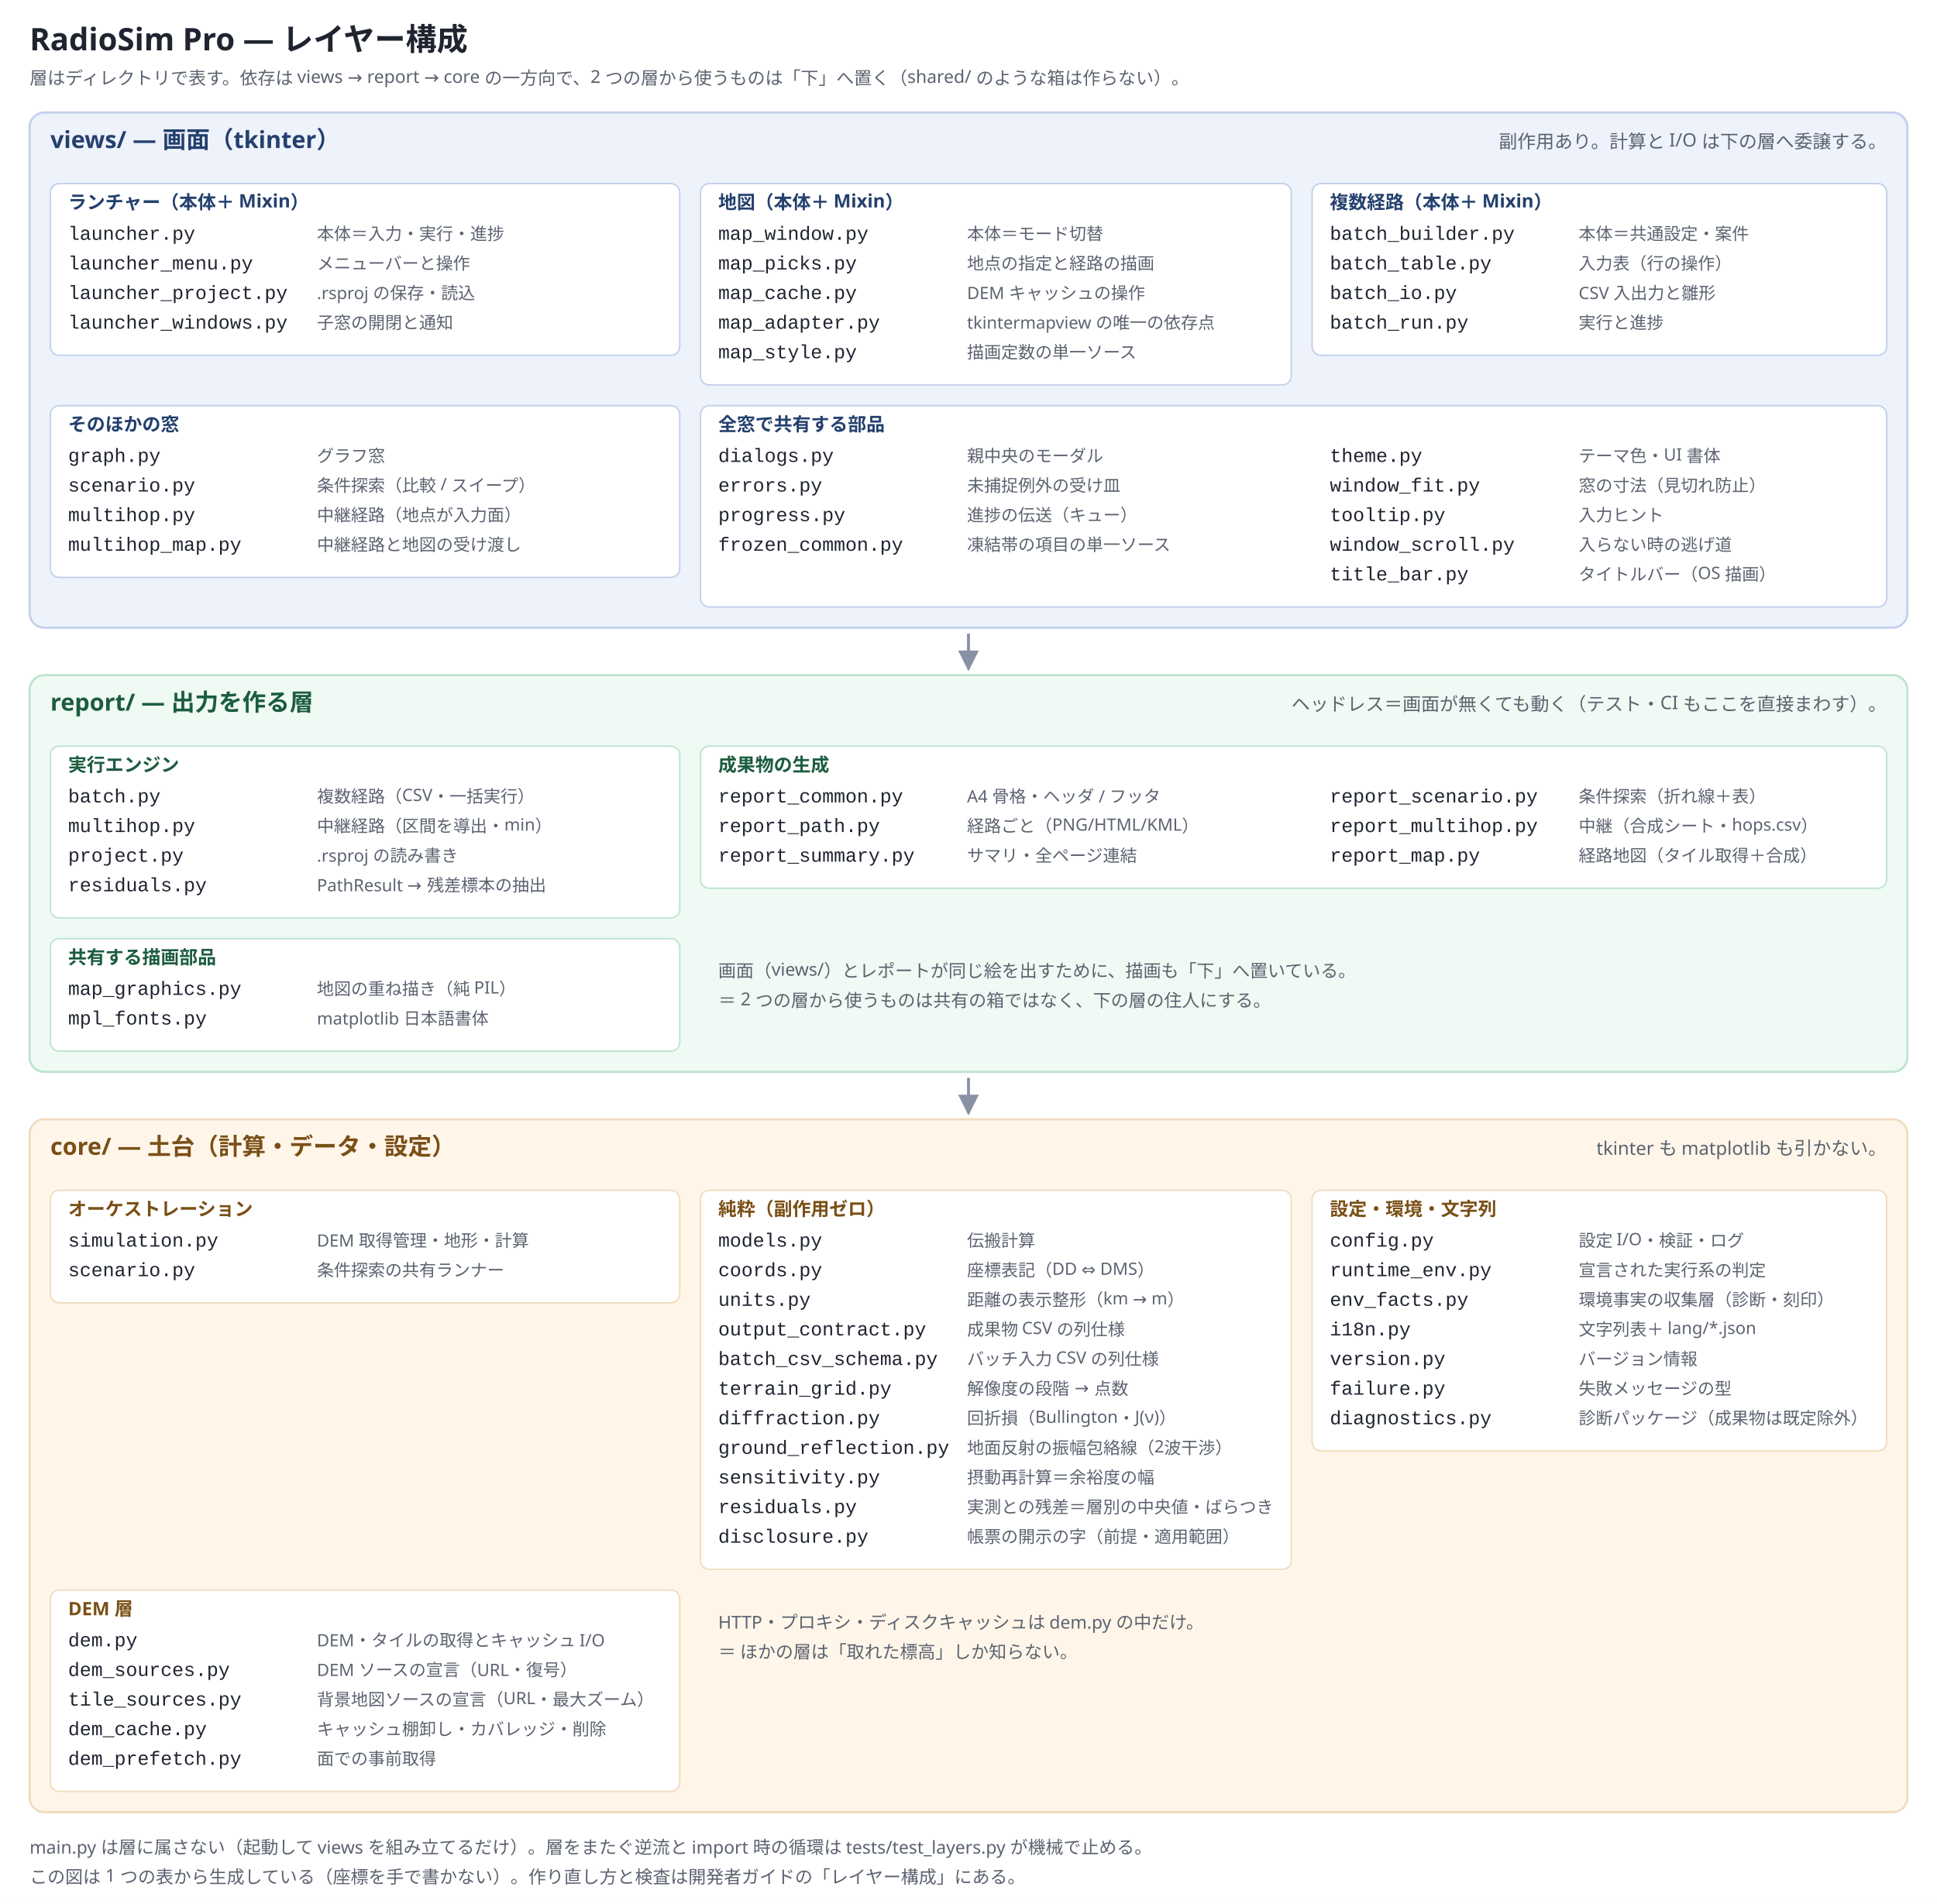
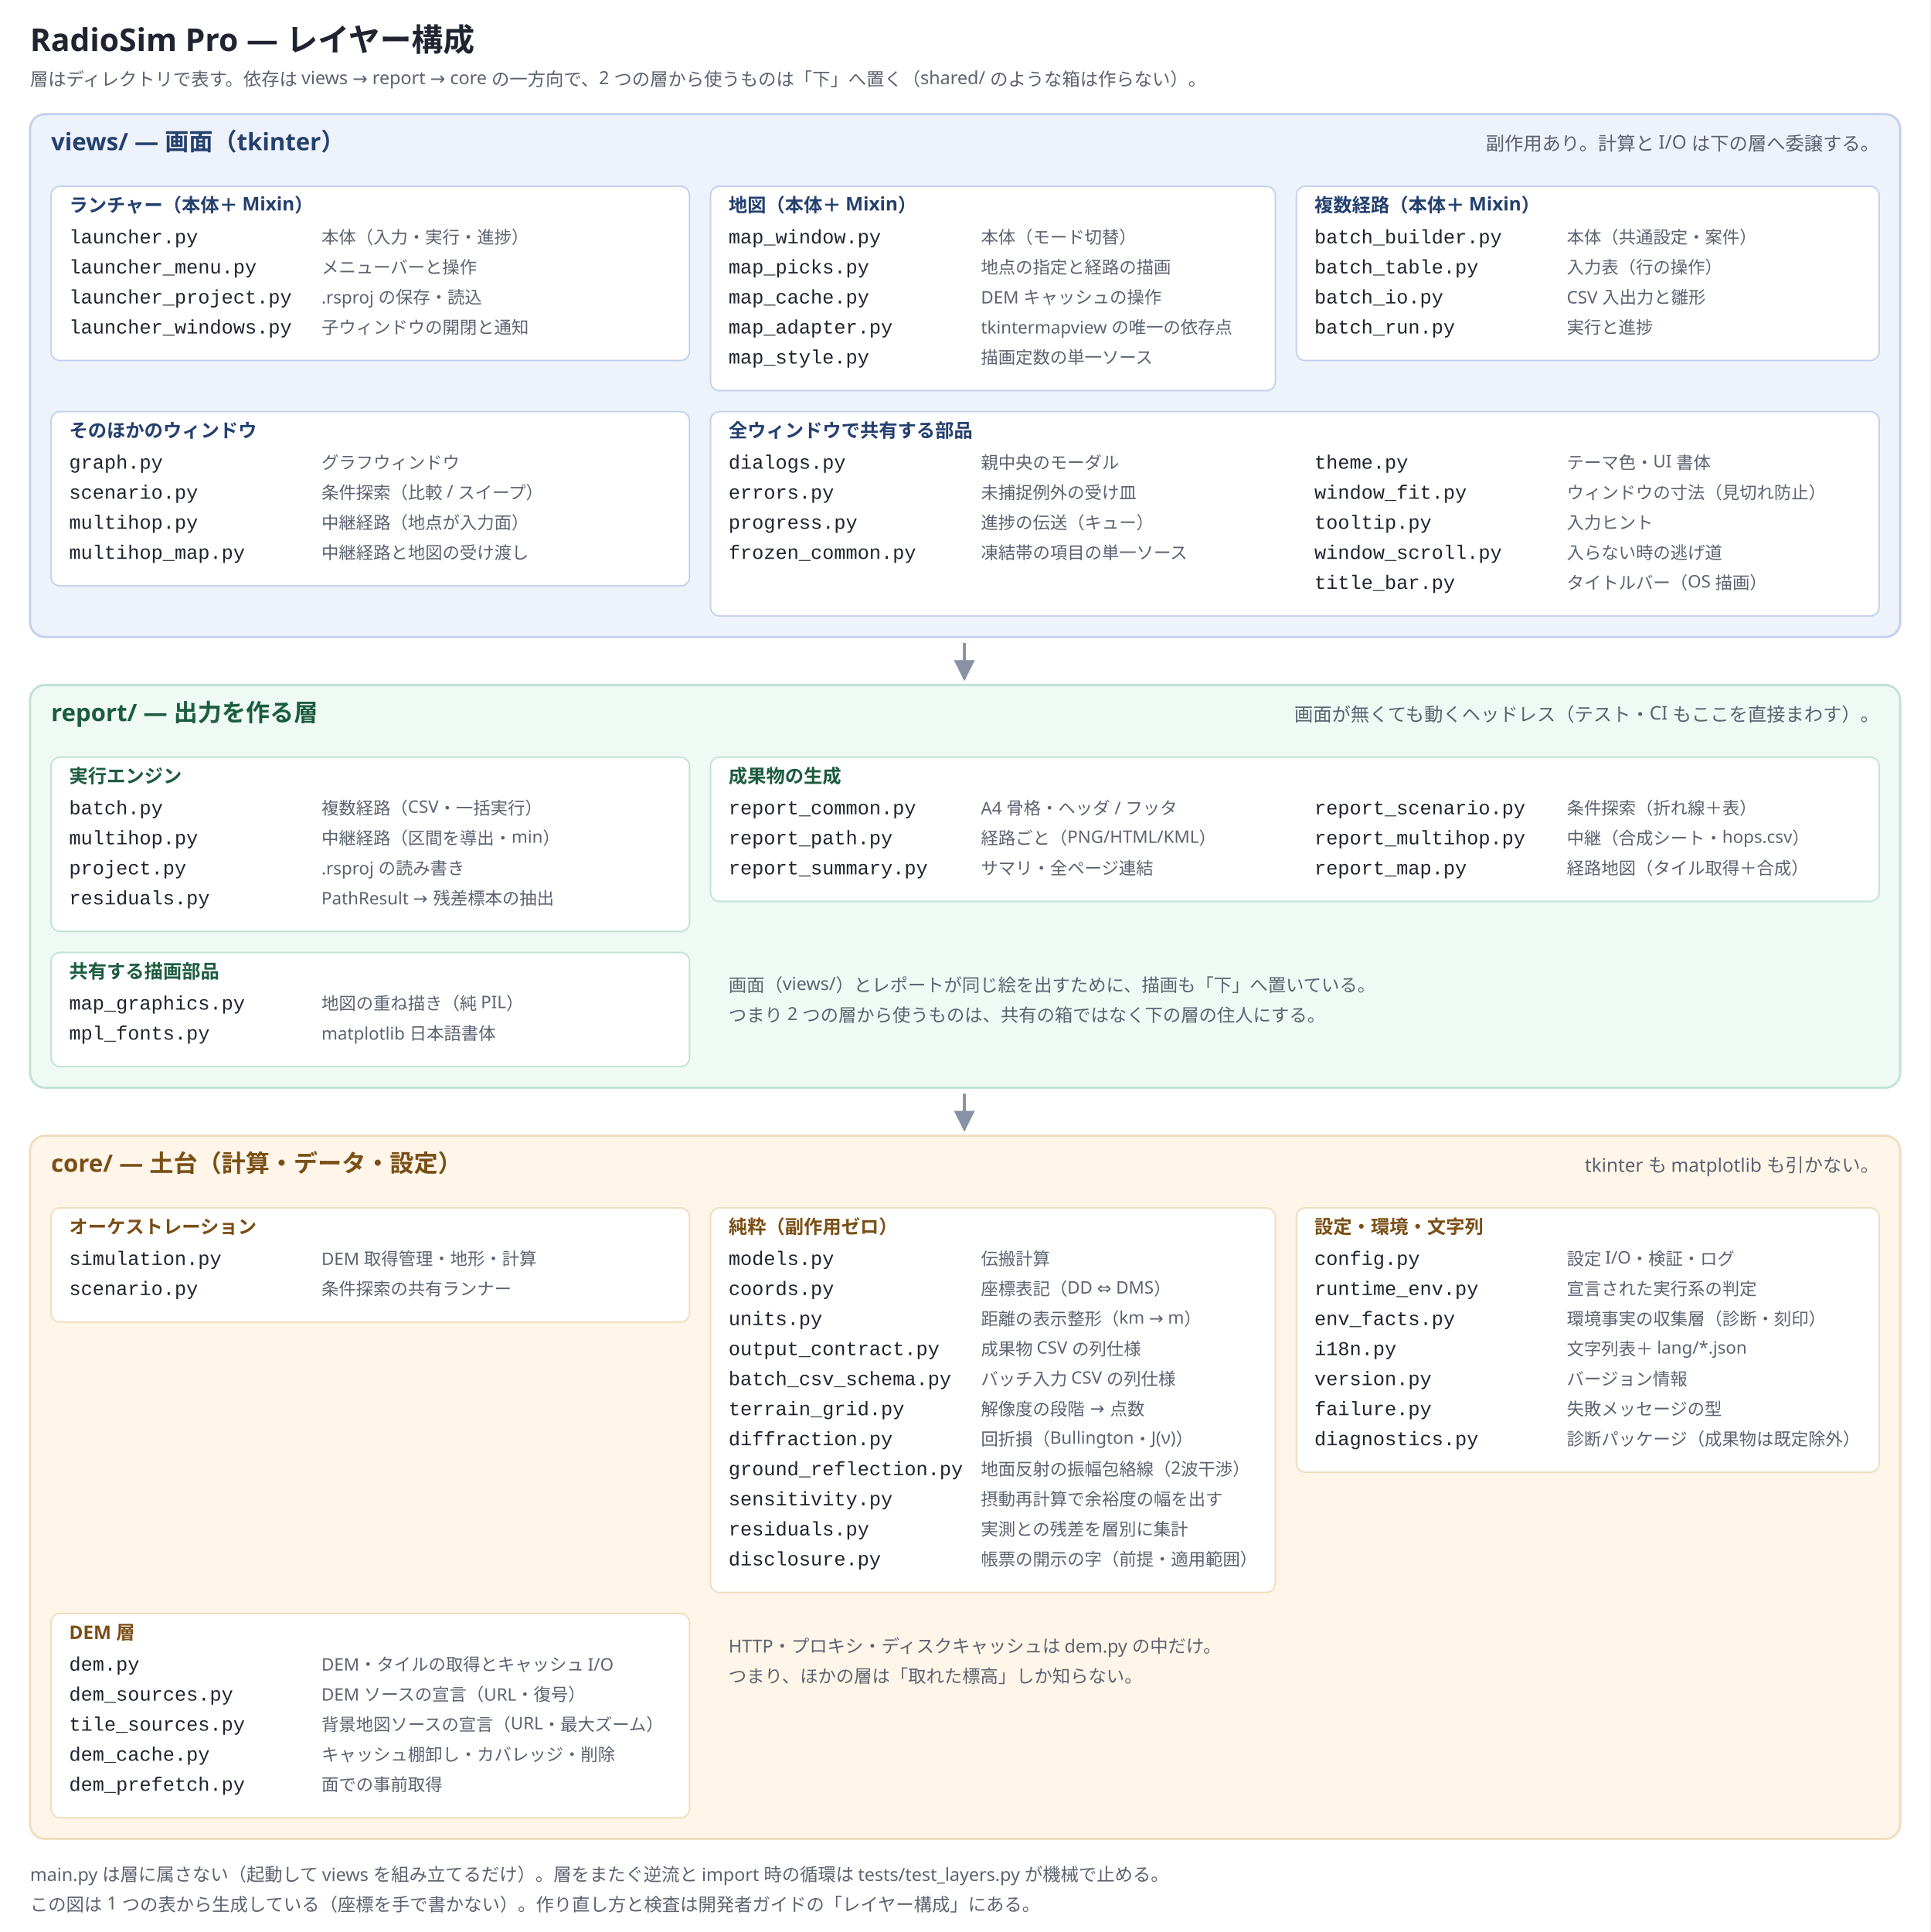
- <svg xmlns="http://www.w3.org/2000/svg" viewBox="0 0 1308 1286" width="1308" height="1286" role="img" aria-labelledby="ttl desc" font-family="'BIZ UDPGothic','Meiryo','Yu Gothic','Hiragino Sans',sans-serif">
+ <svg xmlns="http://www.w3.org/2000/svg" viewBox="0 0 1285 1286" width="1285" height="1286" role="img" aria-labelledby="ttl desc" font-family="'BIZ UDPGothic','Meiryo','Yu Gothic','Hiragino Sans',sans-serif">
  <defs>
    <marker id="ar" viewBox="0 0 10 10" refX="9" refY="5" markerWidth="7" markerHeight="7" orient="auto-start-reverse">
      <path d="M0,0 L10,5 L0,10 z" fill="#8892a4" />
    </marker>
    <style>
      .band  { stroke-width:1.5 }
      .card  { fill:#ffffff; stroke-width:1 }
      .lname { font-size:16px; font-weight:700 }
      .lrule { font-size:12.5px; fill:#5b6270 }
      .ctitle{ font-size:12.5px; font-weight:700 }
      .mod   { font-size:13px; font-family:Consolas,'Courier New',monospace; fill:#1f2430 }
      .role  { font-size:11.5px; fill:#5b6270 }
      .note  { font-size:12px; fill:#5b6270 }
      .arrow { stroke:#8892a4; stroke-width:2; marker-end:url(#ar) }
    </style>
  </defs>
-   <rect width="1308" height="1286" fill="#ffffff" />
+   <rect width="1285" height="1286" fill="#ffffff" />
  <text x="20" y="34" font-size="21" font-weight="700" fill="#1f2430">RadioSim Pro — レイヤー構成</text>
  <text x="20" y="57" class="note">層はディレクトリで表す。依存は views → report → core の一方向で、2 つの層から使うものは「下」へ置く（shared/ のような箱は作らない）。</text>
-   <rect class="band" x="20" y="76" width="1268" height="348" rx="10" fill="#eef2fb" stroke="#c3d0ec" />
+   <rect class="band" x="20" y="76" width="1245" height="348" rx="10" fill="#eef2fb" stroke="#c3d0ec" />
  <text x="34" y="100" class="lname" fill="#24406e">views/ — 画面（tkinter）</text>
-   <text x="1274" y="100" class="lrule" text-anchor="end">副作用あり。計算と I/O は下の層へ委譲する。</text>
+   <text x="1251" y="100" class="lrule" text-anchor="end">副作用あり。計算と I/O は下の層へ委譲する。</text>
  <g>
    <rect class="card" x="34" y="124" width="425" height="116" rx="6" stroke="#c3d0ec" />
    <text x="46" y="141" class="ctitle" fill="#24406e">ランチャー（本体＋ Mixin）</text>
    <text x="46" y="162" class="mod">launcher.py</text>
-     <text x="214" y="162" class="role">本体＝入力・実行・進捗</text>
+     <text x="214" y="162" class="role">本体（入力・実行・進捗）</text>
    <text x="46" y="182" class="mod">launcher_menu.py</text>
    <text x="214" y="182" class="role">メニューバーと操作</text>
    <text x="46" y="202" class="mod">launcher_project.py</text>
    <text x="214" y="202" class="role">.rsproj の保存・読込</text>
    <text x="46" y="222" class="mod">launcher_windows.py</text>
-     <text x="214" y="222" class="role">子窓の開閉と通知</text>
-     <rect class="card" x="473" y="124" width="399" height="136" rx="6" stroke="#c3d0ec" />
+     <text x="214" y="222" class="role">子ウィンドウの開閉と通知</text>
+     <rect class="card" x="473" y="124" width="376" height="136" rx="6" stroke="#c3d0ec" />
    <text x="485" y="141" class="ctitle" fill="#24406e">地図（本体＋ Mixin）</text>
    <text x="485" y="162" class="mod">map_window.py</text>
-     <text x="653" y="162" class="role">本体＝モード切替</text>
+     <text x="653" y="162" class="role">本体（モード切替）</text>
    <text x="485" y="182" class="mod">map_picks.py</text>
    <text x="653" y="182" class="role">地点の指定と経路の描画</text>
    <text x="485" y="202" class="mod">map_cache.py</text>
    <text x="653" y="202" class="role">DEM キャッシュの操作</text>
    <text x="485" y="222" class="mod">map_adapter.py</text>
    <text x="653" y="222" class="role">tkintermapview の唯一の依存点</text>
    <text x="485" y="242" class="mod">map_style.py</text>
    <text x="653" y="242" class="role">描画定数の単一ソース</text>
-     <rect class="card" x="886" y="124" width="388" height="116" rx="6" stroke="#c3d0ec" />
-     <text x="898" y="141" class="ctitle" fill="#24406e">複数経路（本体＋ Mixin）</text>
-     <text x="898" y="162" class="mod">batch_builder.py</text>
-     <text x="1066" y="162" class="role">本体＝共通設定・案件</text>
-     <text x="898" y="182" class="mod">batch_table.py</text>
-     <text x="1066" y="182" class="role">入力表（行の操作）</text>
-     <text x="898" y="202" class="mod">batch_io.py</text>
-     <text x="1066" y="202" class="role">CSV 入出力と雛形</text>
-     <text x="898" y="222" class="mod">batch_run.py</text>
-     <text x="1066" y="222" class="role">実行と進捗</text>
+     <rect class="card" x="863" y="124" width="388" height="116" rx="6" stroke="#c3d0ec" />
+     <text x="875" y="141" class="ctitle" fill="#24406e">複数経路（本体＋ Mixin）</text>
+     <text x="875" y="162" class="mod">batch_builder.py</text>
+     <text x="1043" y="162" class="role">本体（共通設定・案件）</text>
+     <text x="875" y="182" class="mod">batch_table.py</text>
+     <text x="1043" y="182" class="role">入力表（行の操作）</text>
+     <text x="875" y="202" class="mod">batch_io.py</text>
+     <text x="1043" y="202" class="role">CSV 入出力と雛形</text>
+     <text x="875" y="222" class="mod">batch_run.py</text>
+     <text x="1043" y="222" class="role">実行と進捗</text>
  </g>
  <g>
    <rect class="card" x="34" y="274" width="425" height="116" rx="6" stroke="#c3d0ec" />
-     <text x="46" y="291" class="ctitle" fill="#24406e">そのほかの窓</text>
+     <text x="46" y="291" class="ctitle" fill="#24406e">そのほかのウィンドウ</text>
    <text x="46" y="312" class="mod">graph.py</text>
-     <text x="214" y="312" class="role">グラフ窓</text>
+     <text x="214" y="312" class="role">グラフウィンドウ</text>
    <text x="46" y="332" class="mod">scenario.py</text>
    <text x="214" y="332" class="role">条件探索（比較 / スイープ）</text>
    <text x="46" y="352" class="mod">multihop.py</text>
    <text x="214" y="352" class="role">中継経路（地点が入力面）</text>
    <text x="46" y="372" class="mod">multihop_map.py</text>
    <text x="214" y="372" class="role">中継経路と地図の受け渡し</text>
-     <rect class="card" x="473" y="274" width="801" height="136" rx="6" stroke="#c3d0ec" />
-     <text x="485" y="291" class="ctitle" fill="#24406e">全窓で共有する部品</text>
+     <rect class="card" x="473" y="274" width="778" height="136" rx="6" stroke="#c3d0ec" />
+     <text x="485" y="291" class="ctitle" fill="#24406e">全ウィンドウで共有する部品</text>
    <text x="485" y="312" class="mod">dialogs.py</text>
    <text x="653" y="312" class="role">親中央のモーダル</text>
    <text x="485" y="332" class="mod">errors.py</text>
    <text x="653" y="332" class="role">未捕捉例外の受け皿</text>
    <text x="485" y="352" class="mod">progress.py</text>
    <text x="653" y="352" class="role">進捗の伝送（キュー）</text>
    <text x="485" y="372" class="mod">frozen_common.py</text>
    <text x="653" y="372" class="role">凍結帯の項目の単一ソース</text>
-     <text x="898" y="312" class="mod">theme.py</text>
-     <text x="1066" y="312" class="role">テーマ色・UI 書体</text>
-     <text x="898" y="332" class="mod">window_fit.py</text>
-     <text x="1066" y="332" class="role">窓の寸法（見切れ防止）</text>
-     <text x="898" y="352" class="mod">tooltip.py</text>
-     <text x="1066" y="352" class="role">入力ヒント</text>
-     <text x="898" y="372" class="mod">window_scroll.py</text>
-     <text x="1066" y="372" class="role">入らない時の逃げ道</text>
-     <text x="898" y="392" class="mod">title_bar.py</text>
-     <text x="1066" y="392" class="role">タイトルバー（OS 描画）</text>
-   </g>
-   <line class="arrow" x1="654" y1="428" x2="654" y2="452" />
-   <rect class="band" x="20" y="456" width="1268" height="268" rx="10" fill="#eefaf3" stroke="#bfe3d1" />
+     <text x="875" y="312" class="mod">theme.py</text>
+     <text x="1043" y="312" class="role">テーマ色・UI 書体</text>
+     <text x="875" y="332" class="mod">window_fit.py</text>
+     <text x="1043" y="332" class="role">ウィンドウの寸法（見切れ防止）</text>
+     <text x="875" y="352" class="mod">tooltip.py</text>
+     <text x="1043" y="352" class="role">入力ヒント</text>
+     <text x="875" y="372" class="mod">window_scroll.py</text>
+     <text x="1043" y="372" class="role">入らない時の逃げ道</text>
+     <text x="875" y="392" class="mod">title_bar.py</text>
+     <text x="1043" y="392" class="role">タイトルバー（OS 描画）</text>
+   </g>
+   <line class="arrow" x1="642" y1="428" x2="642" y2="452" />
+   <rect class="band" x="20" y="456" width="1245" height="268" rx="10" fill="#eefaf3" stroke="#bfe3d1" />
  <text x="34" y="480" class="lname" fill="#1c5c3f">report/ — 出力を作る層</text>
-   <text x="1274" y="480" class="lrule" text-anchor="end">ヘッドレス＝画面が無くても動く（テスト・CI もここを直接まわす）。</text>
+   <text x="1251" y="480" class="lrule" text-anchor="end">画面が無くても動くヘッドレス（テスト・CI もここを直接まわす）。</text>
  <g>
    <rect class="card" x="34" y="504" width="425" height="116" rx="6" stroke="#bfe3d1" />
    <text x="46" y="521" class="ctitle" fill="#1c5c3f">実行エンジン</text>
    <text x="46" y="542" class="mod">batch.py</text>
    <text x="214" y="542" class="role">複数経路（CSV・一括実行）</text>
    <text x="46" y="562" class="mod">multihop.py</text>
    <text x="214" y="562" class="role">中継経路（区間を導出・min）</text>
    <text x="46" y="582" class="mod">project.py</text>
    <text x="214" y="582" class="role">.rsproj の読み書き</text>
    <text x="46" y="602" class="mod">residuals.py</text>
    <text x="214" y="602" class="role">PathResult → 残差標本の抽出</text>
-     <rect class="card" x="473" y="504" width="801" height="96" rx="6" stroke="#bfe3d1" />
+     <rect class="card" x="473" y="504" width="778" height="96" rx="6" stroke="#bfe3d1" />
    <text x="485" y="521" class="ctitle" fill="#1c5c3f">成果物の生成</text>
    <text x="485" y="542" class="mod">report_common.py</text>
    <text x="653" y="542" class="role">A4 骨格・ヘッダ / フッタ</text>
    <text x="485" y="562" class="mod">report_path.py</text>
    <text x="653" y="562" class="role">経路ごと（PNG/HTML/KML）</text>
    <text x="485" y="582" class="mod">report_summary.py</text>
    <text x="653" y="582" class="role">サマリ・全ページ連結</text>
-     <text x="898" y="542" class="mod">report_scenario.py</text>
-     <text x="1066" y="542" class="role">条件探索（折れ線＋表）</text>
-     <text x="898" y="562" class="mod">report_multihop.py</text>
-     <text x="1066" y="562" class="role">中継（合成シート・hops.csv）</text>
-     <text x="898" y="582" class="mod">report_map.py</text>
-     <text x="1066" y="582" class="role">経路地図（タイル取得＋合成）</text>
+     <text x="875" y="542" class="mod">report_scenario.py</text>
+     <text x="1043" y="542" class="role">条件探索（折れ線＋表）</text>
+     <text x="875" y="562" class="mod">report_multihop.py</text>
+     <text x="1043" y="562" class="role">中継（合成シート・hops.csv）</text>
+     <text x="875" y="582" class="mod">report_map.py</text>
+     <text x="1043" y="582" class="role">経路地図（タイル取得＋合成）</text>
  </g>
  <g>
    <rect class="card" x="34" y="634" width="425" height="76" rx="6" stroke="#bfe3d1" />
    <text x="46" y="651" class="ctitle" fill="#1c5c3f">共有する描画部品</text>
    <text x="46" y="672" class="mod">map_graphics.py</text>
    <text x="214" y="672" class="role">地図の重ね描き（純 PIL）</text>
    <text x="46" y="692" class="mod">mpl_fonts.py</text>
    <text x="214" y="692" class="role">matplotlib 日本語書体</text>
    <text x="485" y="660" class="note">画面（views/）とレポートが同じ絵を出すために、描画も「下」へ置いている。</text>
-     <text x="485" y="680" class="note">＝ 2 つの層から使うものは共有の箱ではなく、下の層の住人にする。</text>
-   </g>
-   <line class="arrow" x1="654" y1="728" x2="654" y2="752" />
-   <rect class="band" x="20" y="756" width="1268" height="468" rx="10" fill="#fff6e9" stroke="#f0dcbe" />
+     <text x="485" y="680" class="note">つまり 2 つの層から使うものは、共有の箱ではなく下の層の住人にする。</text>
+   </g>
+   <line class="arrow" x1="642" y1="728" x2="642" y2="752" />
+   <rect class="band" x="20" y="756" width="1245" height="468" rx="10" fill="#fff6e9" stroke="#f0dcbe" />
  <text x="34" y="780" class="lname" fill="#7a4f16">core/ — 土台（計算・データ・設定）</text>
-   <text x="1274" y="780" class="lrule" text-anchor="end">tkinter も matplotlib も引かない。</text>
+   <text x="1251" y="780" class="lrule" text-anchor="end">tkinter も matplotlib も引かない。</text>
  <g>
    <rect class="card" x="34" y="804" width="425" height="76" rx="6" stroke="#f0dcbe" />
    <text x="46" y="821" class="ctitle" fill="#7a4f16">オーケストレーション</text>
    <text x="46" y="842" class="mod">simulation.py</text>
    <text x="214" y="842" class="role">DEM 取得管理・地形・計算</text>
    <text x="46" y="862" class="mod">scenario.py</text>
    <text x="214" y="862" class="role">条件探索の共有ランナー</text>
-     <rect class="card" x="473" y="804" width="399" height="256" rx="6" stroke="#f0dcbe" />
+     <rect class="card" x="473" y="804" width="376" height="256" rx="6" stroke="#f0dcbe" />
    <text x="485" y="821" class="ctitle" fill="#7a4f16">純粋（副作用ゼロ）</text>
    <text x="485" y="842" class="mod">models.py</text>
    <text x="653" y="842" class="role">伝搬計算</text>
    <text x="485" y="862" class="mod">coords.py</text>
    <text x="653" y="862" class="role">座標表記（DD ⇔ DMS）</text>
    <text x="485" y="882" class="mod">units.py</text>
    <text x="653" y="882" class="role">距離の表示整形（km → m）</text>
    <text x="485" y="902" class="mod">output_contract.py</text>
    <text x="653" y="902" class="role">成果物 CSV の列仕様</text>
    <text x="485" y="922" class="mod">batch_csv_schema.py</text>
    <text x="653" y="922" class="role">バッチ入力 CSV の列仕様</text>
    <text x="485" y="942" class="mod">terrain_grid.py</text>
    <text x="653" y="942" class="role">解像度の段階 → 点数</text>
    <text x="485" y="962" class="mod">diffraction.py</text>
    <text x="653" y="962" class="role">回折損（Bullington・J(ν)）</text>
    <text x="485" y="982" class="mod">ground_reflection.py</text>
    <text x="653" y="982" class="role">地面反射の振幅包絡線（2波干渉）</text>
    <text x="485" y="1002" class="mod">sensitivity.py</text>
-     <text x="653" y="1002" class="role">摂動再計算＝余裕度の幅</text>
+     <text x="653" y="1002" class="role">摂動再計算で余裕度の幅を出す</text>
    <text x="485" y="1022" class="mod">residuals.py</text>
-     <text x="653" y="1022" class="role">実測との残差＝層別の中央値・ばらつき</text>
+     <text x="653" y="1022" class="role">実測との残差を層別に集計</text>
    <text x="485" y="1042" class="mod">disclosure.py</text>
    <text x="653" y="1042" class="role">帳票の開示の字（前提・適用範囲）</text>
-     <rect class="card" x="886" y="804" width="388" height="176" rx="6" stroke="#f0dcbe" />
-     <text x="898" y="821" class="ctitle" fill="#7a4f16">設定・環境・文字列</text>
-     <text x="898" y="842" class="mod">config.py</text>
-     <text x="1066" y="842" class="role">設定 I/O・検証・ログ</text>
-     <text x="898" y="862" class="mod">runtime_env.py</text>
-     <text x="1066" y="862" class="role">宣言された実行系の判定</text>
-     <text x="898" y="882" class="mod">env_facts.py</text>
-     <text x="1066" y="882" class="role">環境事実の収集層（診断・刻印）</text>
-     <text x="898" y="902" class="mod">i18n.py</text>
-     <text x="1066" y="902" class="role">文字列表＋ lang/*.json</text>
-     <text x="898" y="922" class="mod">version.py</text>
-     <text x="1066" y="922" class="role">バージョン情報</text>
-     <text x="898" y="942" class="mod">failure.py</text>
-     <text x="1066" y="942" class="role">失敗メッセージの型</text>
-     <text x="898" y="962" class="mod">diagnostics.py</text>
-     <text x="1066" y="962" class="role">診断パッケージ（成果物は既定除外）</text>
+     <rect class="card" x="863" y="804" width="388" height="176" rx="6" stroke="#f0dcbe" />
+     <text x="875" y="821" class="ctitle" fill="#7a4f16">設定・環境・文字列</text>
+     <text x="875" y="842" class="mod">config.py</text>
+     <text x="1043" y="842" class="role">設定 I/O・検証・ログ</text>
+     <text x="875" y="862" class="mod">runtime_env.py</text>
+     <text x="1043" y="862" class="role">宣言された実行系の判定</text>
+     <text x="875" y="882" class="mod">env_facts.py</text>
+     <text x="1043" y="882" class="role">環境事実の収集層（診断・刻印）</text>
+     <text x="875" y="902" class="mod">i18n.py</text>
+     <text x="1043" y="902" class="role">文字列表＋ lang/*.json</text>
+     <text x="875" y="922" class="mod">version.py</text>
+     <text x="1043" y="922" class="role">バージョン情報</text>
+     <text x="875" y="942" class="mod">failure.py</text>
+     <text x="1043" y="942" class="role">失敗メッセージの型</text>
+     <text x="875" y="962" class="mod">diagnostics.py</text>
+     <text x="1043" y="962" class="role">診断パッケージ（成果物は既定除外）</text>
  </g>
  <g>
    <rect class="card" x="34" y="1074" width="425" height="136" rx="6" stroke="#f0dcbe" />
    <text x="46" y="1091" class="ctitle" fill="#7a4f16">DEM 層</text>
    <text x="46" y="1112" class="mod">dem.py</text>
    <text x="214" y="1112" class="role">DEM・タイルの取得とキャッシュ I/O</text>
    <text x="46" y="1132" class="mod">dem_sources.py</text>
    <text x="214" y="1132" class="role">DEM ソースの宣言（URL・復号）</text>
    <text x="46" y="1152" class="mod">tile_sources.py</text>
    <text x="214" y="1152" class="role">背景地図ソースの宣言（URL・最大ズーム）</text>
    <text x="46" y="1172" class="mod">dem_cache.py</text>
    <text x="214" y="1172" class="role">キャッシュ棚卸し・カバレッジ・削除</text>
    <text x="46" y="1192" class="mod">dem_prefetch.py</text>
    <text x="214" y="1192" class="role">面での事前取得</text>
    <text x="485" y="1100" class="note">HTTP・プロキシ・ディスクキャッシュは dem.py の中だけ。</text>
-     <text x="485" y="1120" class="note">＝ ほかの層は「取れた標高」しか知らない。</text>
+     <text x="485" y="1120" class="note">つまり、ほかの層は「取れた標高」しか知らない。</text>
  </g>
  <text x="20" y="1252" class="note">main.py は層に属さない（起動して views を組み立てるだけ）。層をまたぐ逆流と import 時の循環は tests/test_layers.py が機械で止める。</text>
  <text x="20" y="1272" class="note">この図は 1 つの表から生成している（座標を手で書かない）。作り直し方と検査は開発者ガイドの「レイヤー構成」にある。</text>
</svg>
